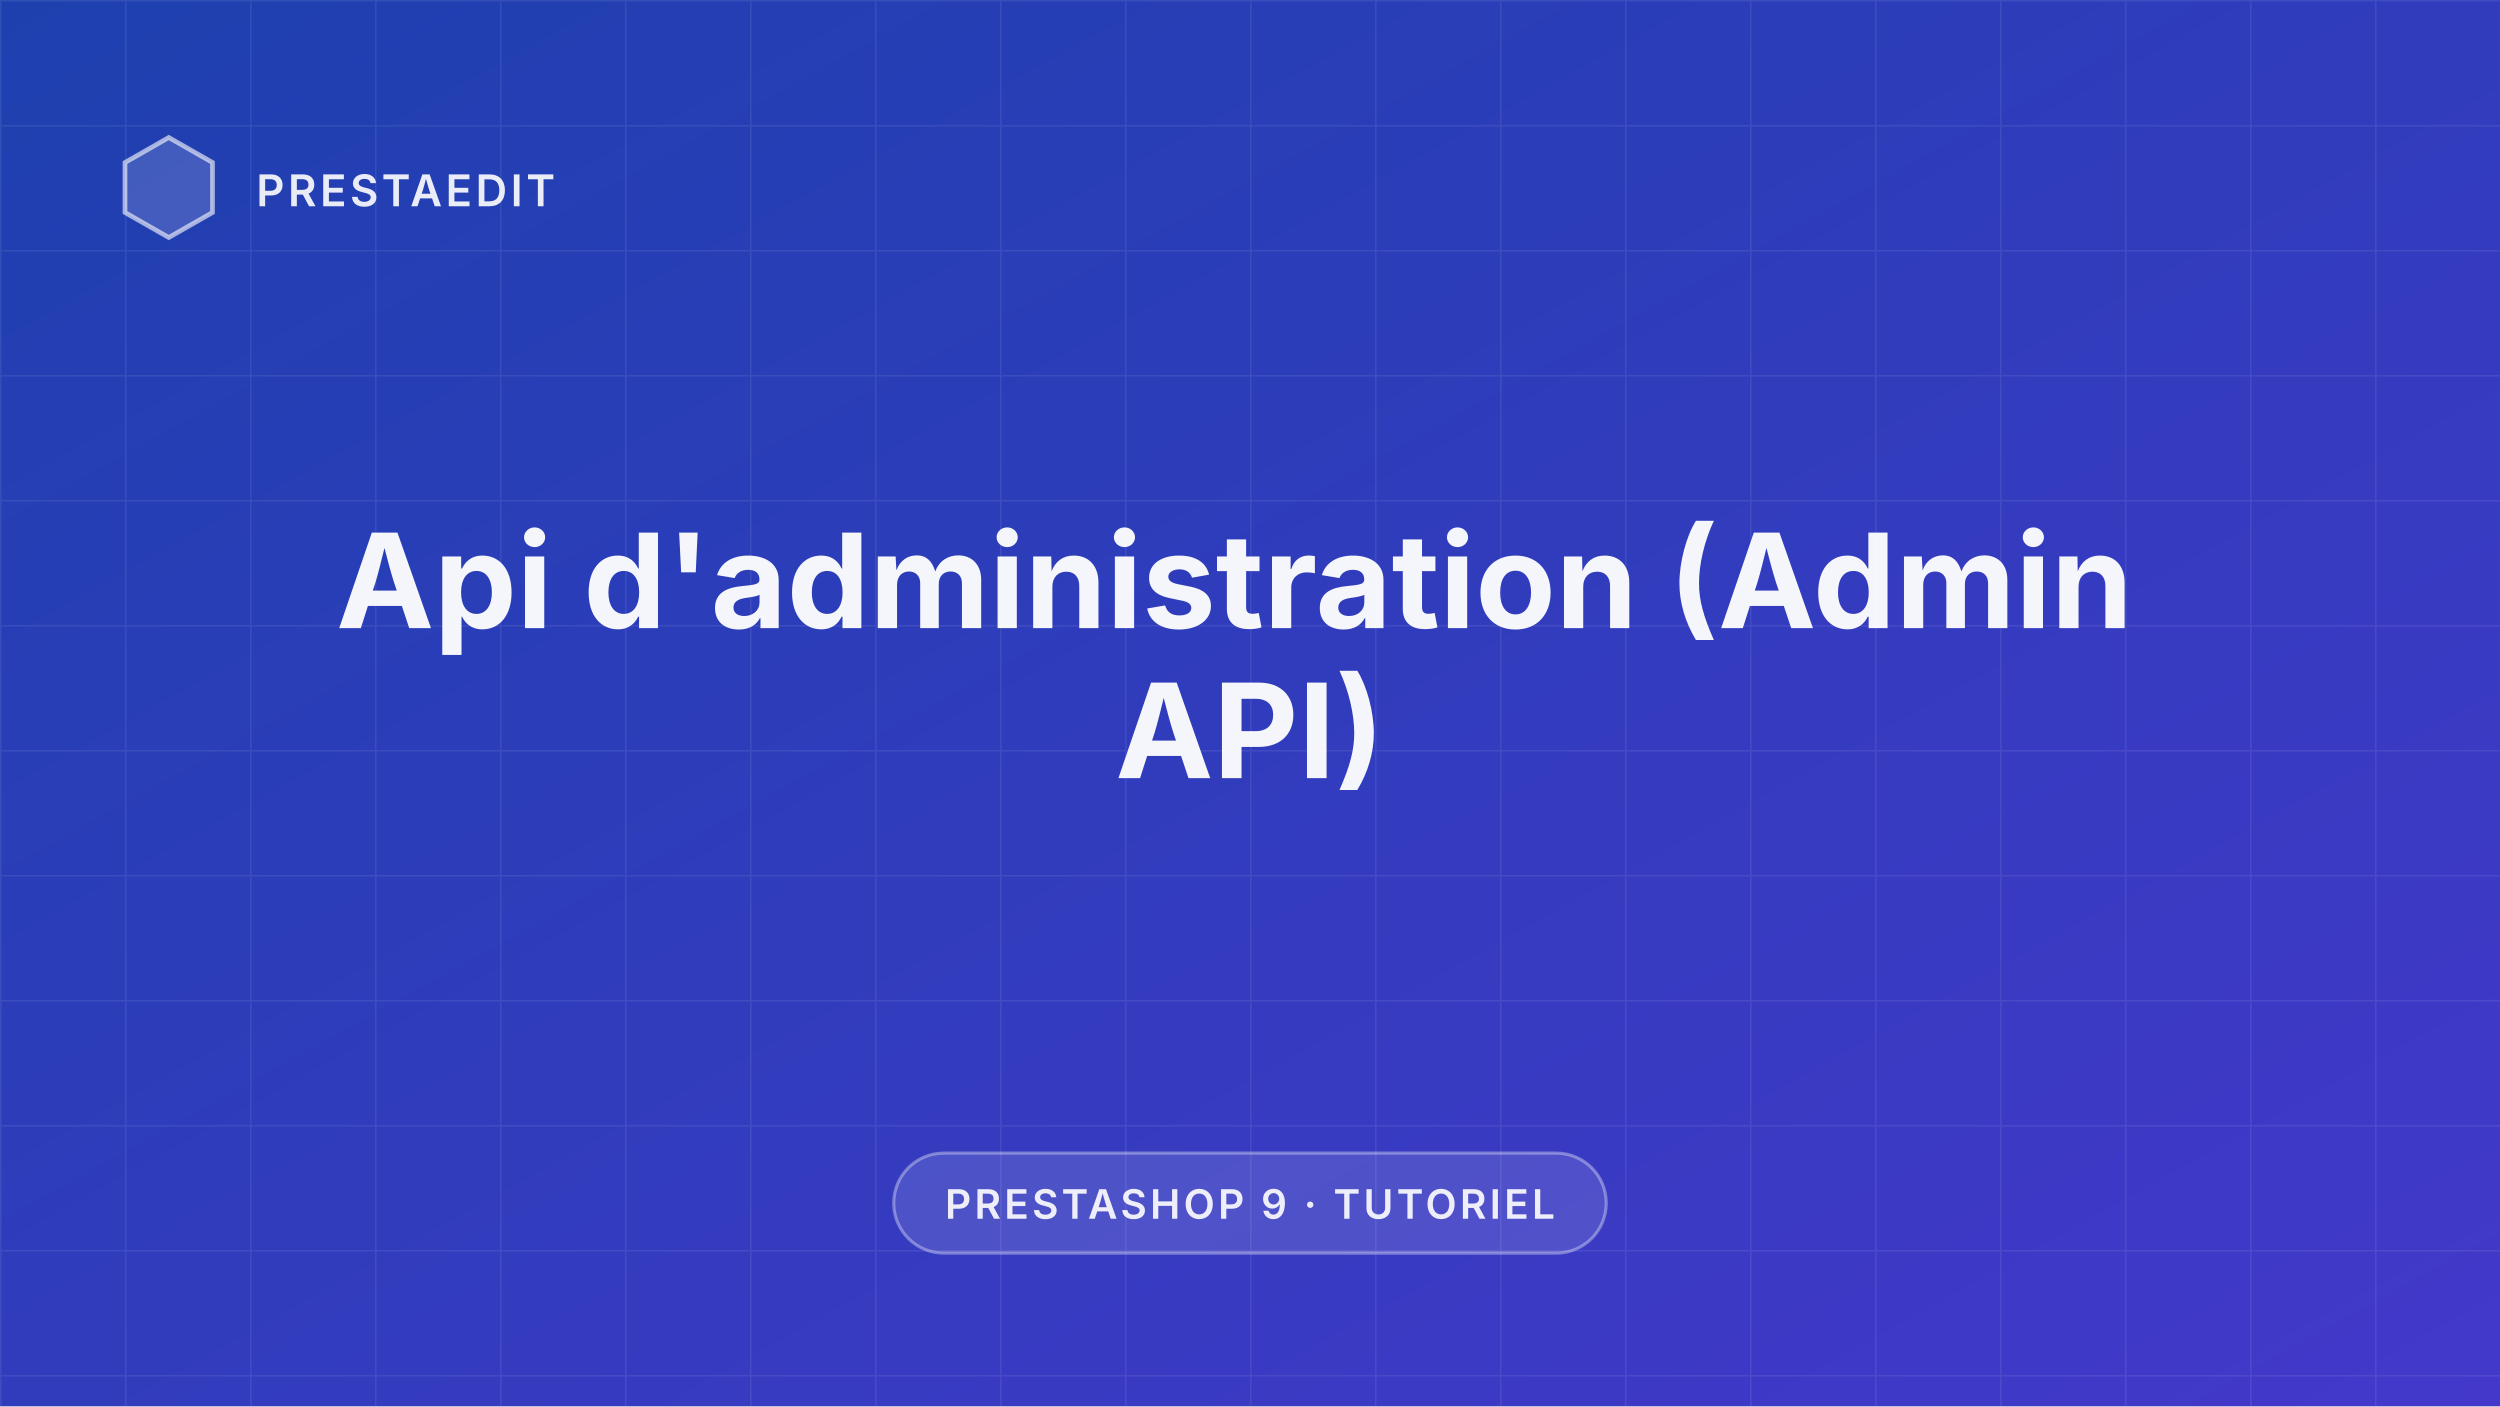
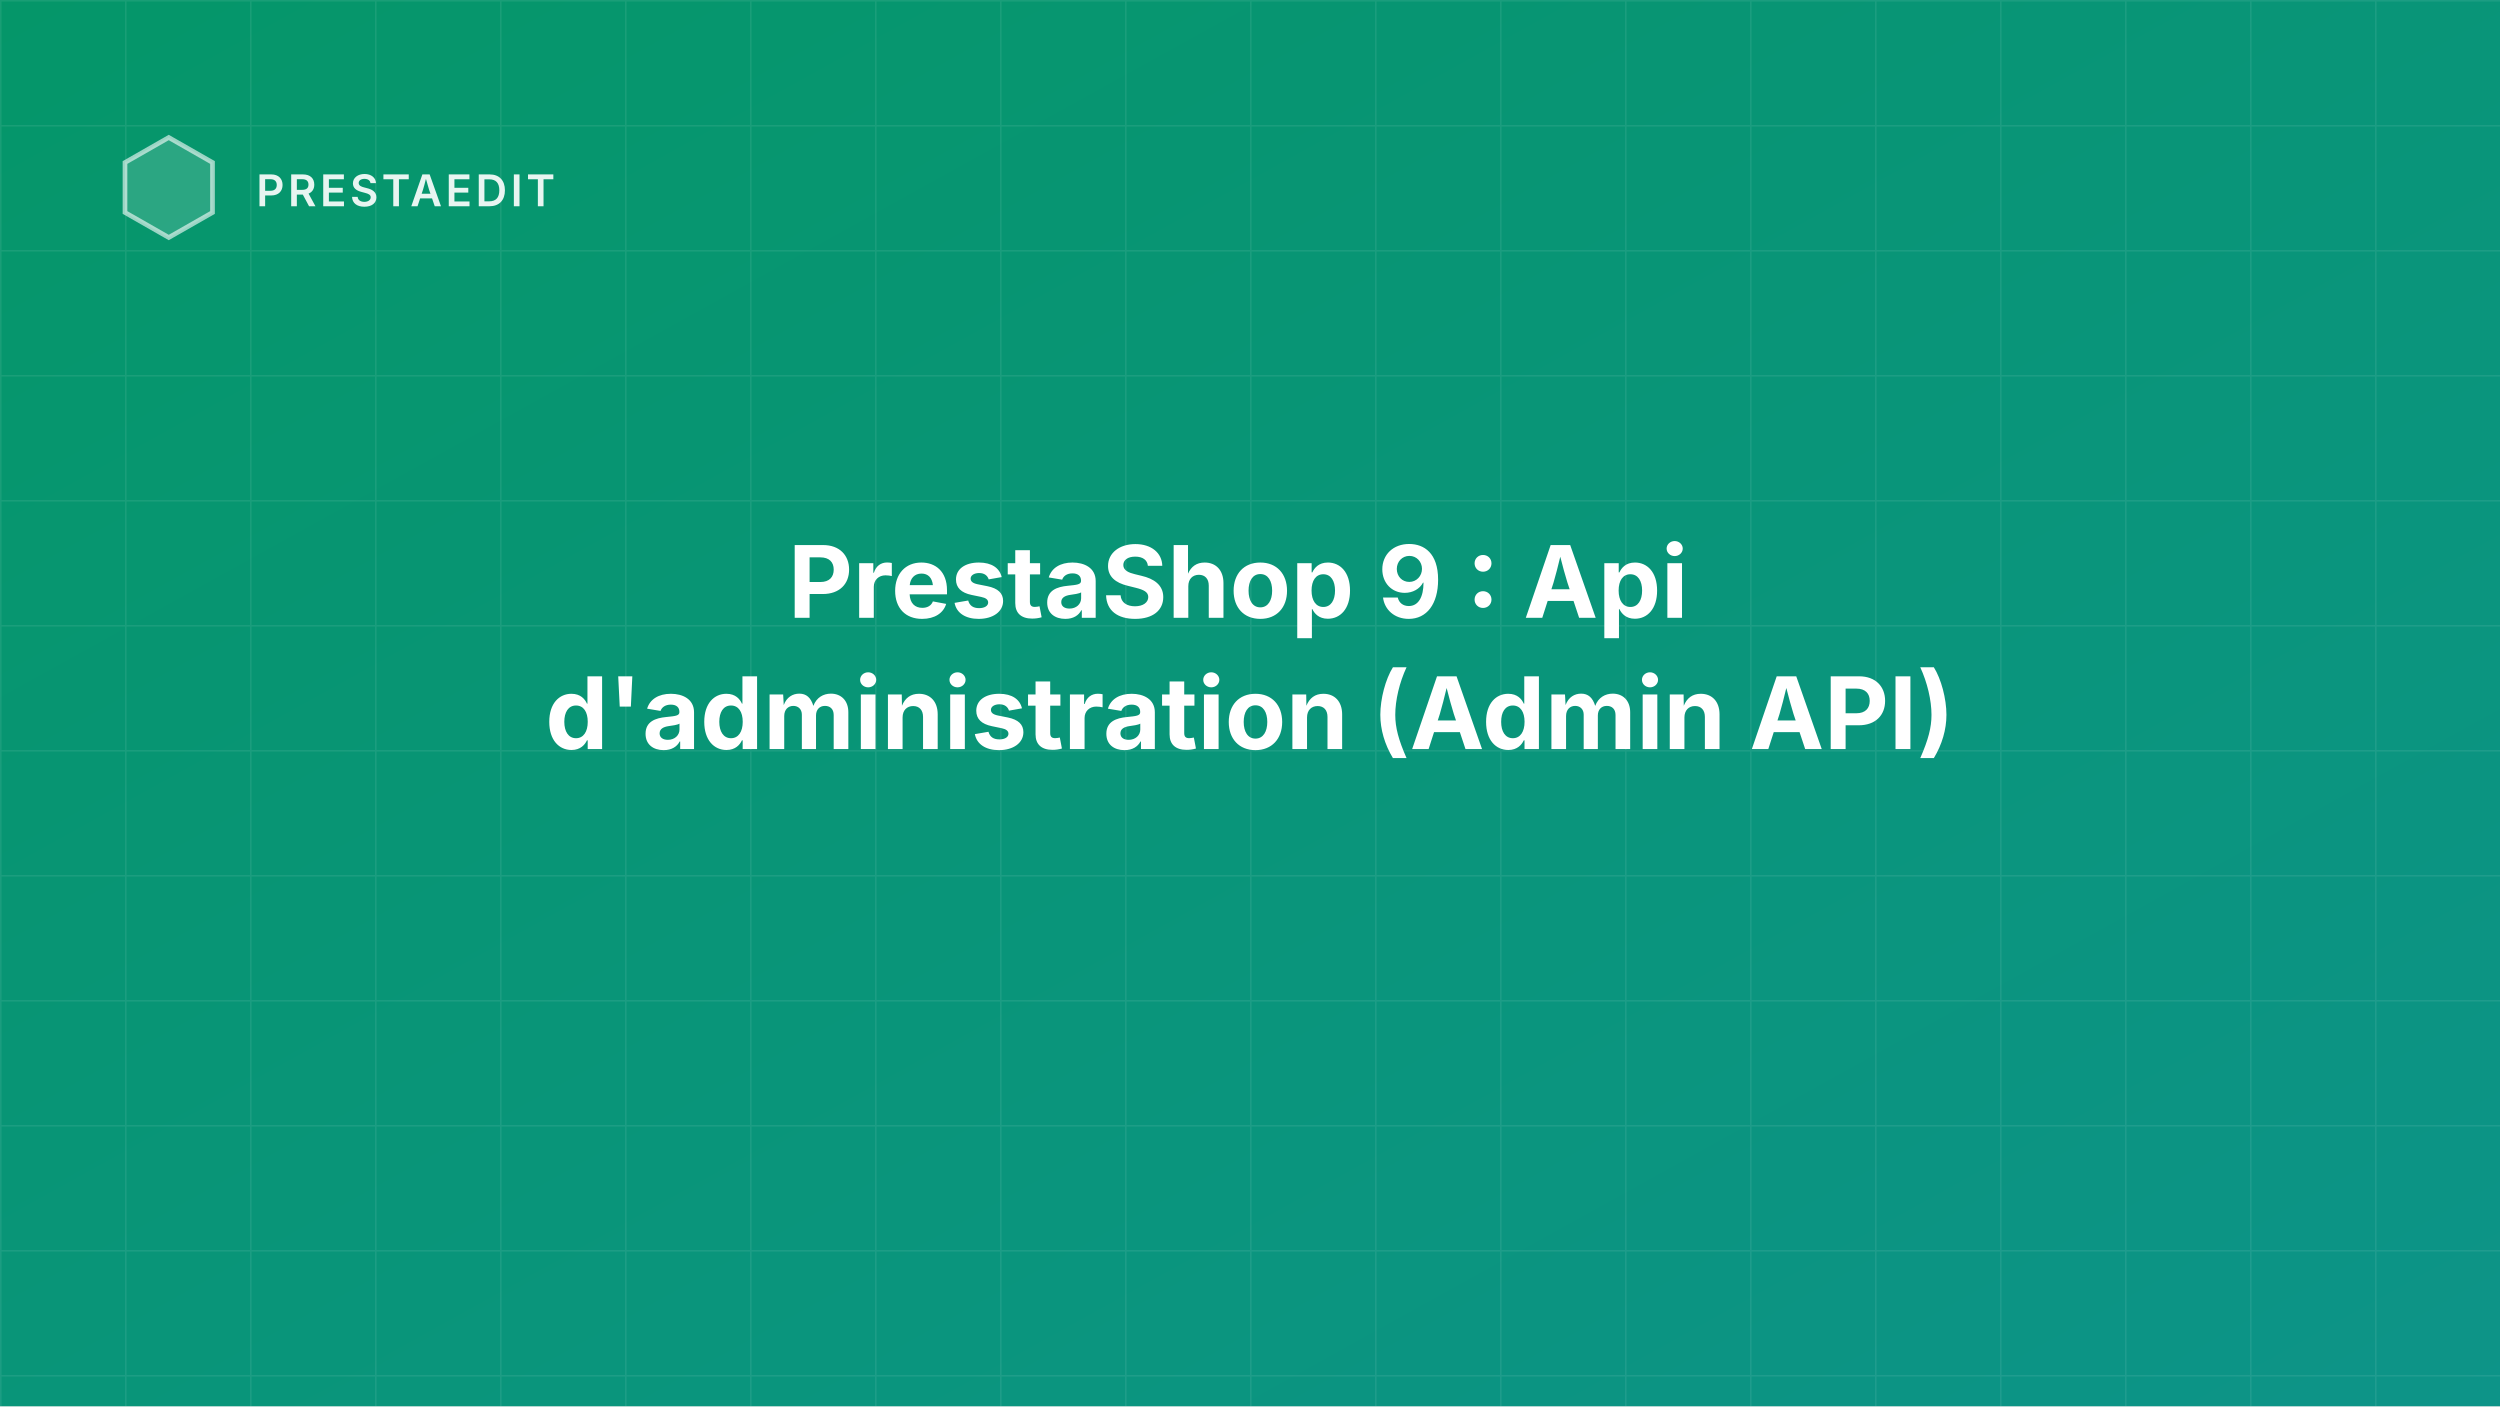
<svg xmlns="http://www.w3.org/2000/svg" width="800" height="450" viewBox="0 0 800 450" preserveAspectRatio="xMidYMid slice" role="img" aria-label="PrestaShop 9 : Api d'administration (Admin API)">
  <defs>
    <linearGradient id="bg" x1="0" y1="0" x2="1" y2="1">
-       <stop offset="0" stop-color="#1e40af" />
-       <stop offset="1" stop-color="#4338ca" />
+       <stop offset="0" stop-color="#059669" />
+       <stop offset="1" stop-color="#0d9488" />
    </linearGradient>
    <pattern id="grid" width="40" height="40" patternUnits="userSpaceOnUse">
      <path d="M40 0H0V40" fill="none" stroke="rgba(255,255,255,0.08)" stroke-width="1" />
    </pattern>
  </defs>
  <rect width="800" height="450" fill="url(#bg)" />
  <rect width="800" height="450" fill="url(#grid)" />
  <g transform="translate(40 40)" fill="rgba(255,255,255,0.9)">
    <path transform="translate(0 4)" d="M14 0L28 8v16L14 32 0 24V8z" fill="rgba(255,255,255,0.15)" stroke="rgba(255,255,255,0.6)" stroke-width="1.5" />
    <text x="42" y="26" font-family="ui-sans-serif,system-ui,-apple-system,sans-serif" font-size="14" font-weight="600" letter-spacing="0.08em">PRESTAEDIT</text>
  </g>
-   <g transform="translate(400 201)" fill="rgba(255,255,255,0.95)" text-anchor="middle">
-     <text font-family="ui-sans-serif,system-ui,-apple-system,sans-serif" font-size="42" font-weight="700">
-       <tspan x="0" y="0">Api d'administration (Admin</tspan>
-       <tspan x="0" y="48">API)</tspan>
-     </text>
-   </g>
-   <g transform="translate(400 385)" text-anchor="middle">
-     <rect x="-114" y="-16" width="228" height="32" rx="16" fill="rgba(255,255,255,0.12)" stroke="rgba(255,255,255,0.35)" stroke-width="1" />
-     <text y="5" font-family="ui-sans-serif,system-ui,-apple-system,sans-serif" font-size="13" font-weight="600" fill="rgba(255,255,255,0.9)" letter-spacing="0.08em">PRESTASHOP 9 · TUTORIEL</text>
-   </g>
+   <text text-anchor="middle" fill="white" font-family="ui-sans-serif,system-ui,-apple-system,sans-serif" font-size="32" font-weight="700">
+     <tspan x="400" y="197.7">PrestaShop 9 : Api</tspan>
+     <tspan x="400" y="239.7">d'administration (Admin API)</tspan>
+   </text>
</svg>
